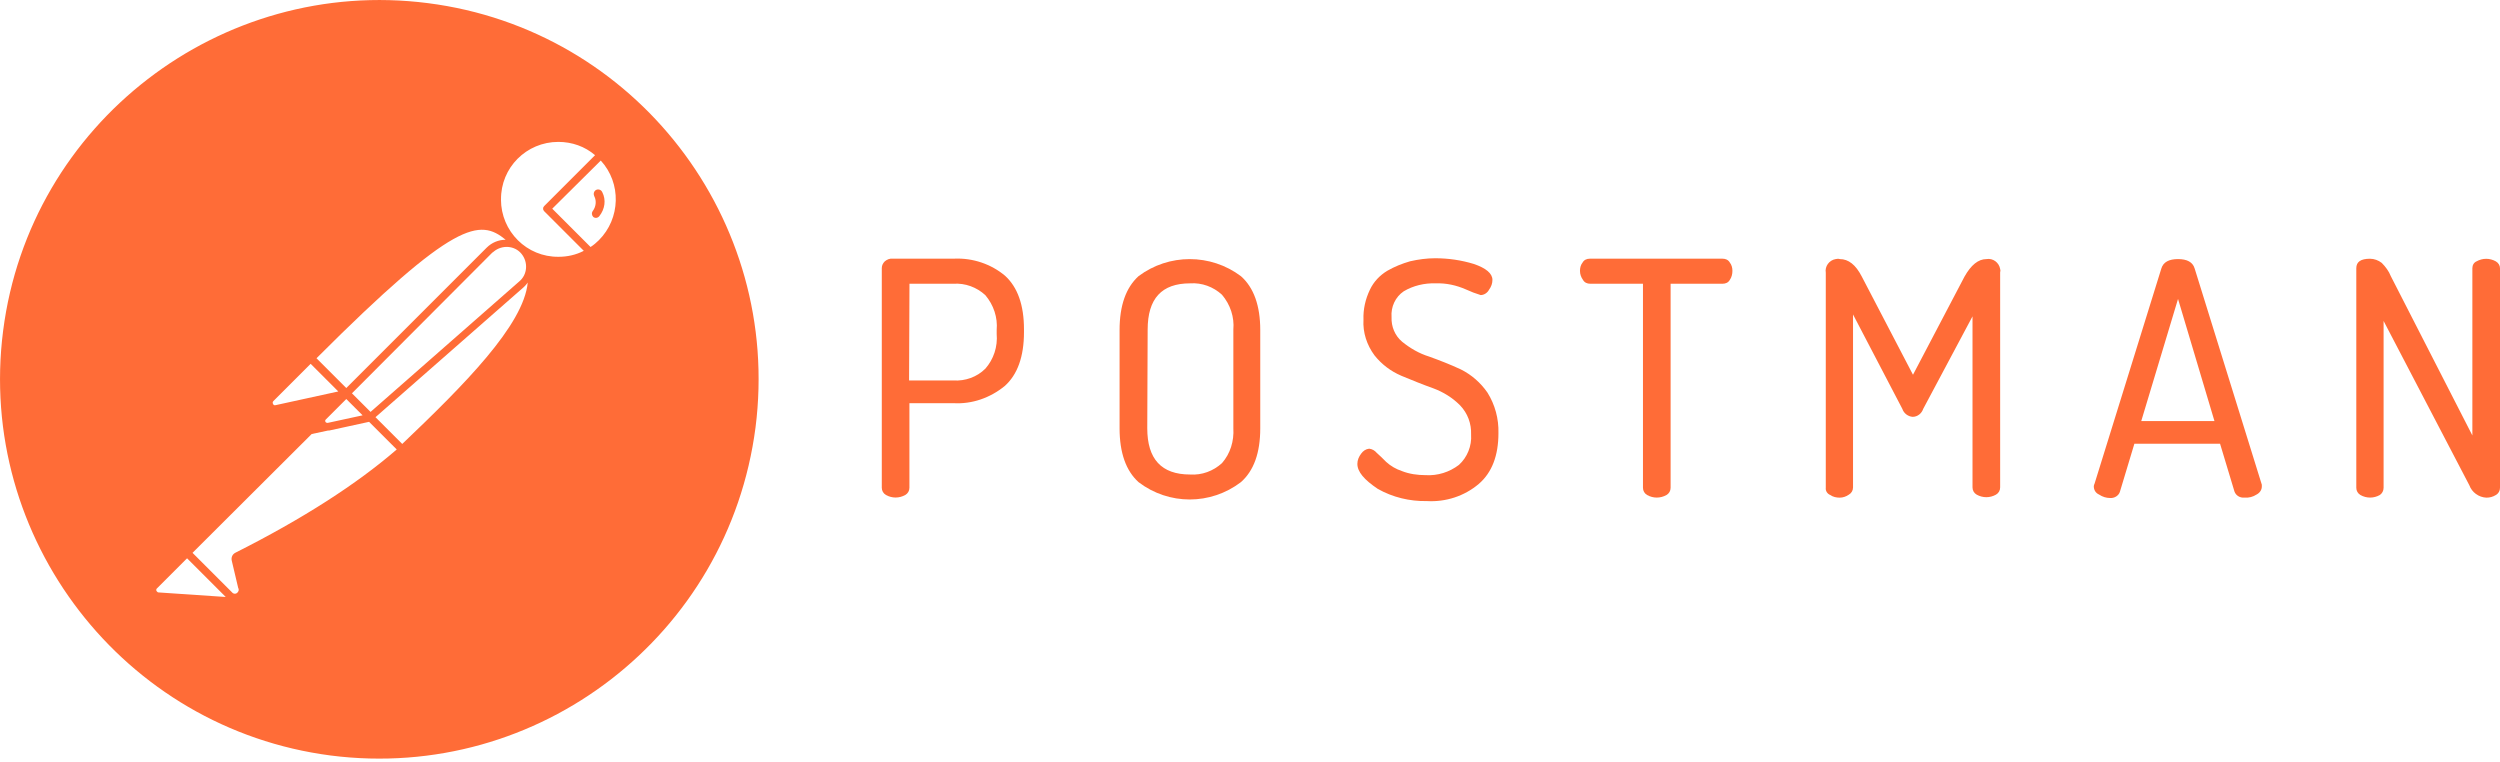
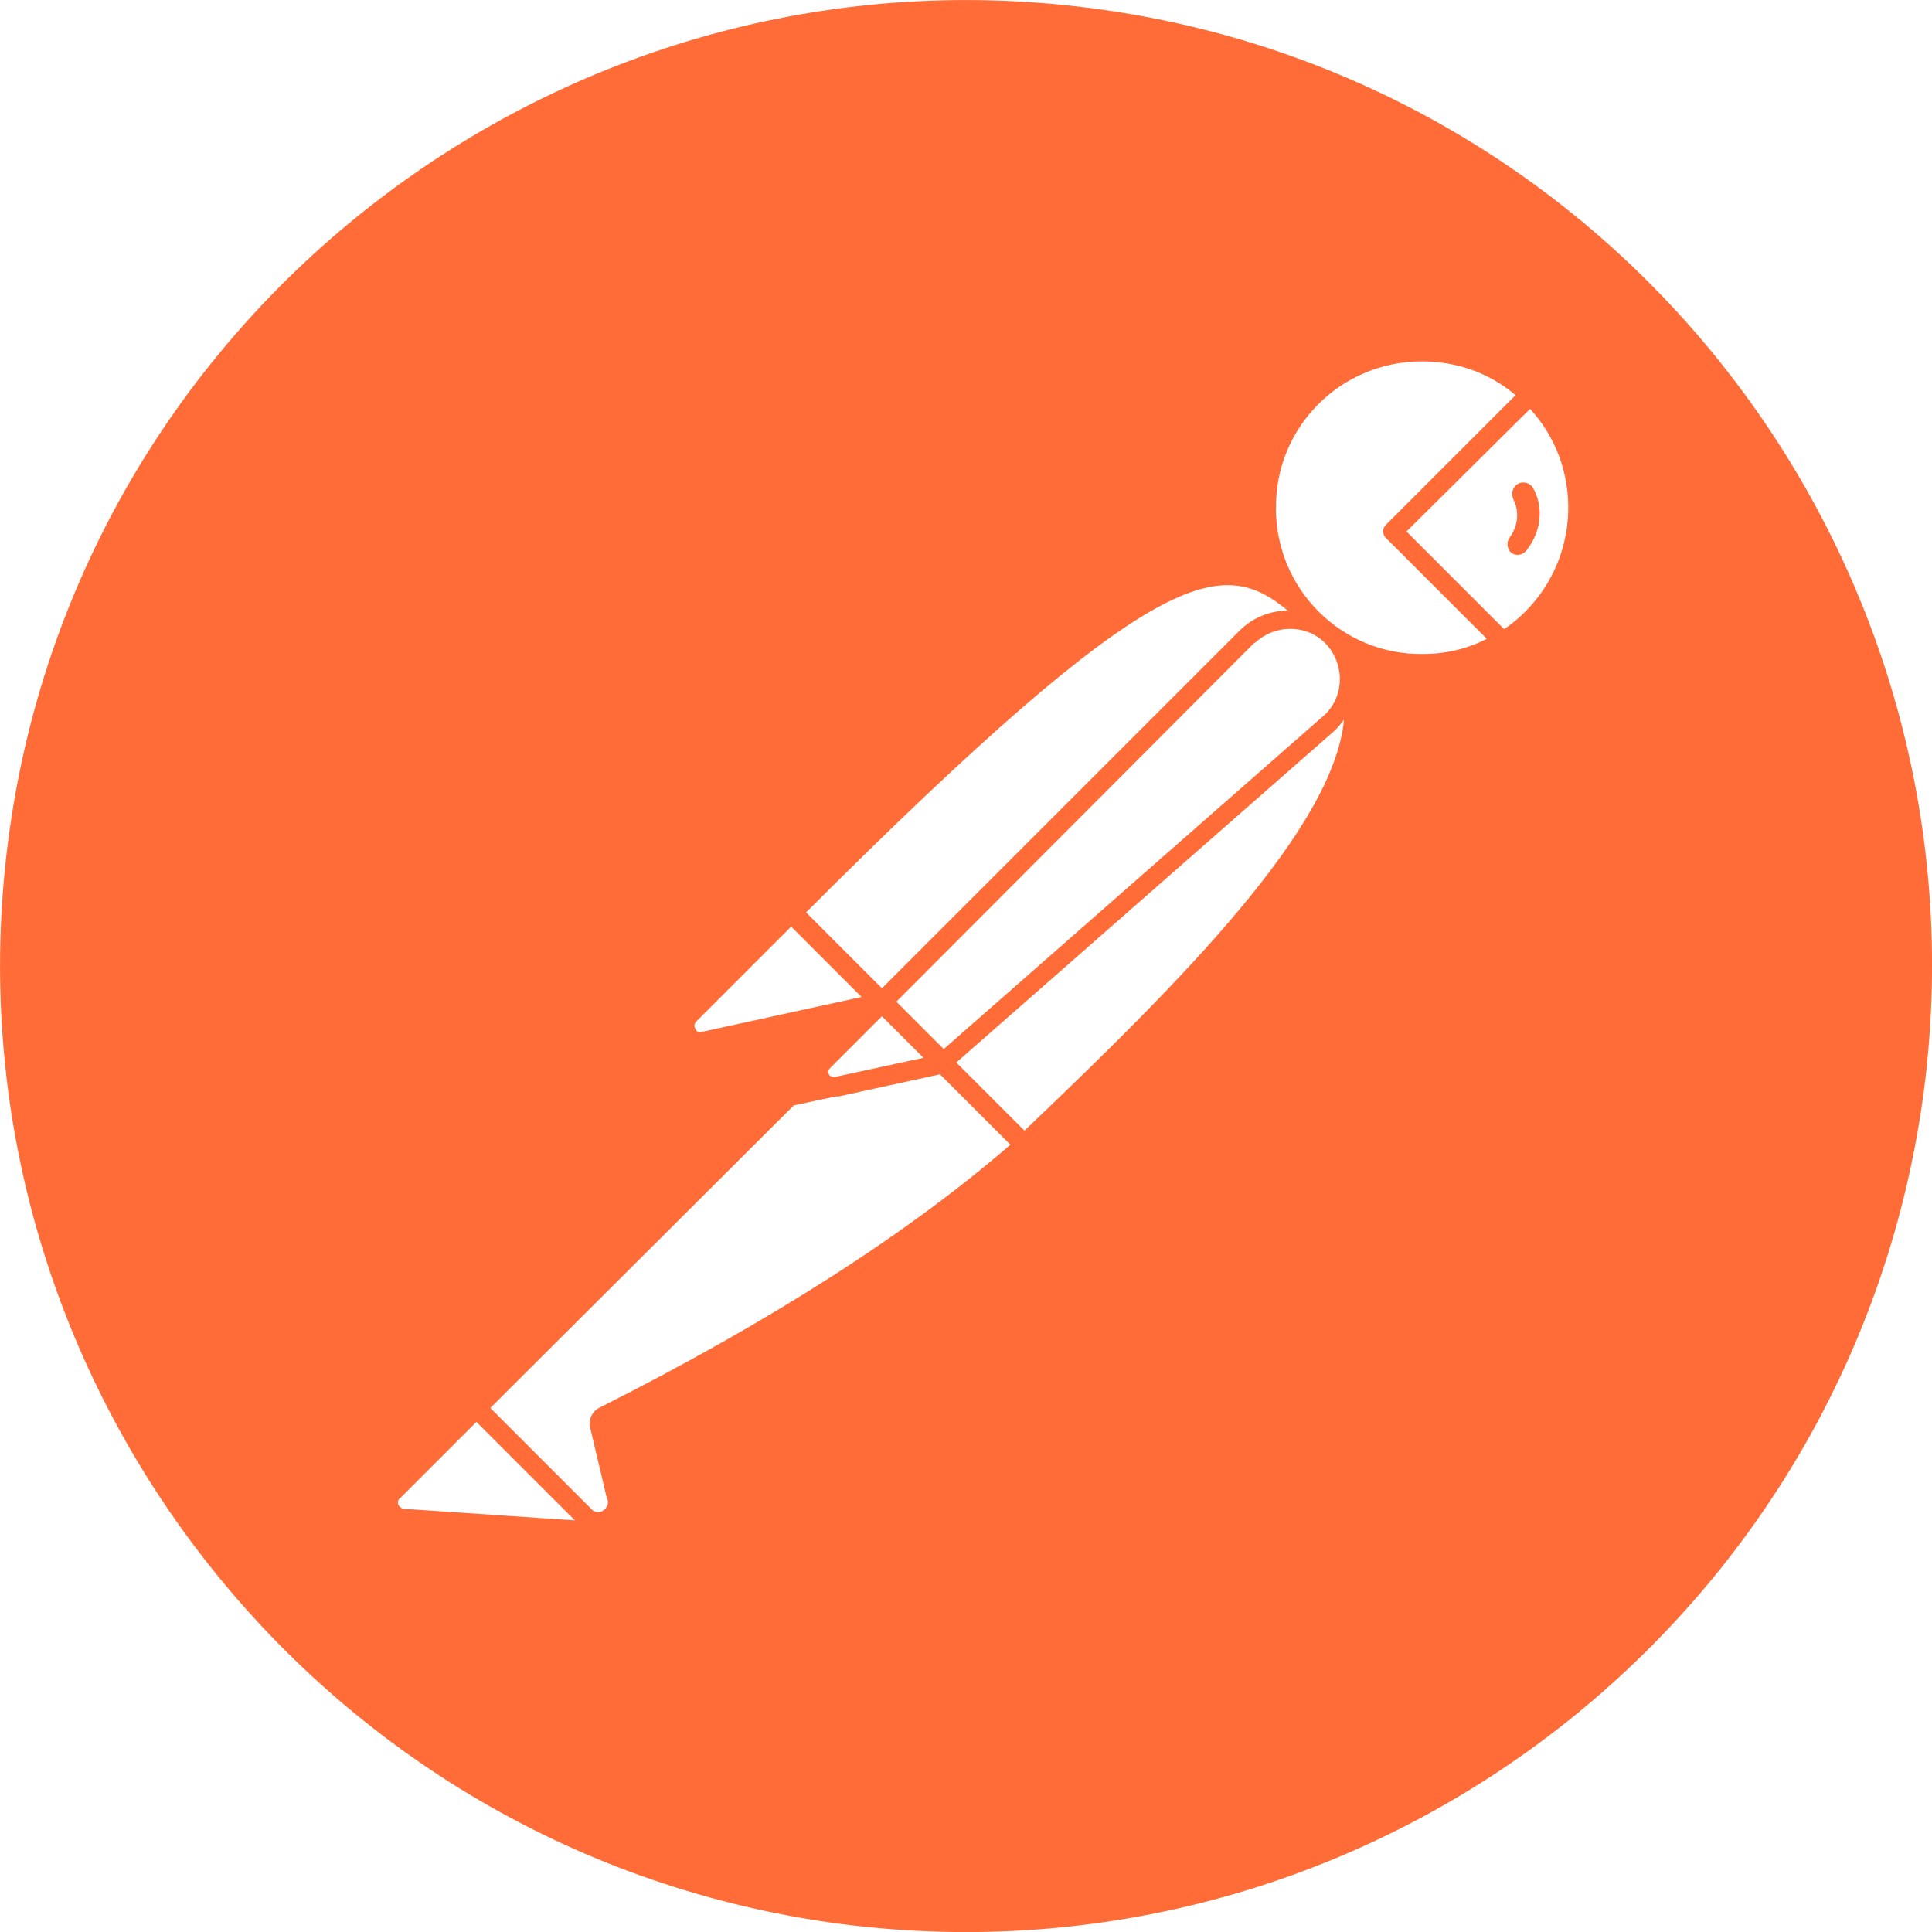
- <svg xmlns="http://www.w3.org/2000/svg" id="Layer_1" version="1.1" viewBox="0 0 512 156">
+ <svg xmlns="http://www.w3.org/2000/svg" id="Layer_1" version="1.1" viewBox="0 0 155.36 155.36">
  <defs>
    <style>
      .st0 {
-         fill: none;
-       }
- 
-       .st1 {
        fill: #ff6c37;
      }
    </style>
  </defs>
-   <polygon class="st0" points="438.53 86.23 453.52 86.23 446.06 61.22 438.53 86.23" />
-   <path class="st0" d="M201.79,60.44c-1.79-1.63-4.12-2.49-6.52-2.33h-9.01l-.08,19.81h9.09c2.41.16,4.82-.7,6.52-2.41,1.71-1.94,2.56-4.5,2.33-7.15v-.78c.23-2.56-.62-5.13-2.33-7.15Z" />
-   <path class="st0" d="M250.26,60.36c-1.79-1.63-4.12-2.49-6.52-2.33-5.83,0-8.7,3.11-8.7,9.48l-.08,20.19c0,6.29,2.87,9.48,8.78,9.48,2.41.16,4.74-.7,6.52-2.33,1.71-1.94,2.49-4.5,2.33-7.15v-20.19c.23-2.56-.62-5.13-2.33-7.15Z" />
-   <path class="st1" d="M352.78,52.98h-27.18c-.62,0-1.17.23-1.48.78-.39.47-.54,1.09-.54,1.71,0,.7.23,1.32.62,1.86.31.54.85.78,1.48.78h10.8v41.79c0,.62.31,1.16.85,1.48,1.24.7,2.72.7,3.96,0,.54-.31.85-.85.85-1.48v-41.79h10.64c.62,0,1.17-.23,1.48-.78.39-.54.54-1.24.54-1.86s-.16-1.24-.54-1.71c-.31-.54-.85-.78-1.48-.78Z" />
-   <path class="st1" d="M406.84,53.06c-1.71,0-3.18,1.24-4.5,3.57l-10.56,20.12-10.49-20.12c-1.24-2.41-2.72-3.57-4.5-3.57-.23-.08-.54-.08-.85,0-1.32.23-2.25,1.48-2.02,2.8v44.04c-.08.62.31,1.24.93,1.48.54.39,1.24.54,1.94.54.62,0,1.32-.23,1.86-.62.54-.31.85-.85.85-1.48v-35.42l10.1,19.34c.31.93,1.17,1.55,2.1,1.63,1.01,0,1.86-.7,2.17-1.63l10.1-18.95v35.03c0,.62.31,1.17.85,1.48,1.24.7,2.72.7,3.96,0,.54-.31.85-.85.85-1.48v-44.04c.08-.23.08-.47,0-.7-.23-1.32-1.48-2.25-2.8-2.02Z" />
-   <path class="st1" d="M299.19,75.66c-2.17-1.01-4.35-1.86-6.52-2.64-2.02-.62-3.88-1.71-5.51-3.03-1.48-1.24-2.25-3.11-2.17-5.05-.16-2.1.78-4.12,2.49-5.28,1.94-1.16,4.27-1.71,6.52-1.63,2.17-.08,4.27.39,6.21,1.24,1.01.47,2.02.85,3.03,1.16.7,0,1.4-.47,1.71-1.09.47-.62.7-1.32.7-2.02,0-1.32-1.32-2.41-3.81-3.26-2.56-.78-5.2-1.17-7.92-1.17-1.71,0-3.42.23-5.13.62-1.63.47-3.18,1.09-4.66,1.94-1.55.93-2.8,2.25-3.57,3.88-.93,1.94-1.4,4.04-1.32,6.14-.16,2.64.7,5.2,2.25,7.3,1.48,1.86,3.34,3.26,5.51,4.19,2.25.93,4.35,1.79,6.52,2.56,2.1.78,3.96,1.94,5.51,3.5,1.55,1.63,2.33,3.73,2.25,5.98.16,2.33-.78,4.66-2.49,6.21-1.94,1.48-4.35,2.25-6.83,2.1-1.63,0-3.34-.23-4.89-.85-1.16-.39-2.25-1.01-3.18-1.86-.7-.7-1.32-1.32-1.94-1.86-.39-.47-.93-.78-1.55-.85-.7.08-1.24.47-1.63,1.01-.47.62-.78,1.32-.78,2.1,0,1.63,1.4,3.26,4.19,5.13,3.03,1.71,6.52,2.56,10.02,2.49,3.88.23,7.69-1.01,10.64-3.5,2.72-2.33,4.04-5.83,4.04-10.41.08-2.95-.7-5.83-2.25-8.31-1.4-2.02-3.26-3.65-5.44-4.74Z" />
-   <path class="st1" d="M511.15,53.53c-1.24-.7-2.72-.7-3.96,0-.54.23-.85.78-.85,1.4v34.25l-16.7-32.62c-.39-1.01-1.09-1.94-1.86-2.72-.7-.54-1.55-.85-2.41-.85-1.86,0-2.8.62-2.8,1.94v44.97c0,.62.31,1.16.85,1.48,1.24.7,2.72.7,3.96,0,.47-.31.78-.85.78-1.48v-34.17l17.55,33.63c.54,1.48,1.94,2.49,3.5,2.56.7,0,1.32-.16,1.94-.54.54-.31.85-.85.85-1.48v-44.97c0-.54-.31-1.09-.85-1.4Z" />
-   <path class="st1" d="M195.5,52.98h-12.66c-.62-.08-1.16.16-1.63.54-.39.39-.62.85-.62,1.4v44.97c0,.62.31,1.16.85,1.48,1.24.7,2.72.7,3.96,0,.54-.31.85-.85.85-1.48v-17.32h9.01c3.81.23,7.53-1.09,10.49-3.5,2.64-2.33,3.96-6.06,3.96-11.03v-.62c0-4.97-1.32-8.62-3.88-10.95-2.87-2.41-6.6-3.65-10.33-3.5ZM201.79,75.51c-1.71,1.71-4.12,2.56-6.52,2.41h-9.09l.08-19.81h9.01c2.41-.16,4.74.7,6.52,2.33,1.71,2.02,2.56,4.58,2.33,7.15v.78c.23,2.64-.62,5.2-2.33,7.15Z" />
-   <path class="st1" d="M446.06,53.06c-1.86,0-3.03.62-3.42,1.94l-13.67,44.04c-.08.16-.16.39-.16.54,0,.78.39,1.4,1.09,1.71.7.47,1.48.7,2.25.7.85.08,1.79-.47,2.02-1.32l2.95-9.79h17.55l2.95,9.79c.31.85,1.17,1.32,2.02,1.24.93.08,1.79-.16,2.49-.62.62-.31,1.09-.93,1.09-1.63v-.39l-13.75-44.27c-.39-1.32-1.55-1.94-3.42-1.94ZM438.53,86.23l7.53-25.01,7.46,25.01h-14.99Z" />
-   <path class="st1" d="M233.17,56.56c-2.56,2.33-3.88,5.98-3.88,11.03v20.12c0,5.05,1.32,8.7,3.88,11.03,6.21,4.74,14.76,4.74,20.97,0,2.64-2.33,3.96-5.98,3.96-11.03v-20.12c0-4.97-1.32-8.7-3.96-11.03-6.21-4.66-14.76-4.66-20.97,0ZM250.26,94.85c-1.79,1.63-4.12,2.49-6.52,2.33-5.9,0-8.78-3.18-8.78-9.48l.08-20.19c0-6.37,2.87-9.48,8.7-9.48,2.41-.16,4.74.7,6.52,2.33,1.71,2.02,2.56,4.58,2.33,7.15v20.19c.16,2.64-.62,5.2-2.33,7.15Z" />
-   <path class="st1" d="M87.62.64C45.14-4.8,6.07,25.26.64,67.74c-5.44,42.48,24.62,81.47,67.1,86.99,42.56,5.44,81.47-24.62,86.99-67.18C160.16,44.98,130.11,6.07,87.62.64ZM66.65,86.38c-.08-.16-.08-.31.08-.47l4.19-4.19,3.34,3.34-7.15,1.55c-.23,0-.39-.08-.47-.23ZM69.29,80.17l-12.82,2.8c-.23.08-.47,0-.54-.23-.16-.23-.08-.47.08-.62l7.61-7.61,5.67,5.67ZM106.34,57.64l-30.45,26.72-3.81-3.81,28.74-28.81c.16-.08.23-.16.31-.23,1.71-1.4,4.27-1.24,5.67.47s1.24,4.27-.47,5.67ZM99.66,50.73l-28.74,28.74-6.1-6.1c28.34-28.34,33.44-28.61,38.74-24.27-1.41,0-2.82.55-3.9,1.63ZM32.17,120.48l6.14-6.14,7.92,7.92-13.75-.93c-.16,0-.23-.08-.31-.16-.23-.16-.23-.54,0-.7ZM48.48,121.49c-.27.16-.57.13-.81-.03l-8.24-8.24,24.4-24.33,3.37-.72h.23l8.16-1.78,5.66,5.66c-8.16,7.07-19.26,14.21-33.01,21.13-.62.31-.93.93-.78,1.63l1.32,5.59c.23.39.08.85-.31,1.09ZM82.38,90.92l-5.48-5.48,30.37-26.64.23-.23c.22-.22.4-.46.58-.7-.84,8.73-13.08,21.03-25.7,33.05ZM102.61,40.87c-.08-6.52,5.2-11.81,11.73-11.81,2.8,0,5.44.93,7.53,2.72l-10.41,10.41c-.16.16-.23.31-.23.54s.08.39.23.54l8.1,8.1c-1.62.84-3.38,1.22-5.15,1.22-6.52.08-11.81-5.2-11.81-11.73ZM120.94,50.58l-7.84-7.84,9.94-9.86c4.27,4.66,4.04,11.88-.39,16.31-.47.47-1.09,1.01-1.71,1.4Z" />
-   <path class="st1" d="M123.35,39.39c-.16-.47-.7-.7-1.16-.54s-.7.7-.54,1.16c0,.08.08.16.08.23.47.93.31,2.1-.31,2.95-.31.39-.23.93.08,1.24.39.31.93.23,1.24-.16,1.17-1.48,1.4-3.34.62-4.89Z" />
+   <path class="st0" d="M87.62.64C45.14-4.8,6.07,25.26.64,67.74c-5.44,42.48,24.62,81.47,67.1,86.99,42.56,5.44,81.47-24.62,86.99-67.18C160.16,44.98,130.11,6.07,87.62.64ZM66.65,86.38c-.08-.16-.08-.31.08-.47l4.19-4.19,3.34,3.34-7.15,1.55c-.23,0-.39-.08-.47-.23h.01ZM69.29,80.17l-12.82,2.8c-.23.08-.47,0-.54-.23-.16-.23-.08-.47.08-.62l7.61-7.61,5.67,5.67h0ZM106.34,57.64l-30.45,26.72-3.81-3.81,28.74-28.81c.16-.08.23-.16.31-.23,1.71-1.4,4.27-1.24,5.67.47s1.24,4.27-.47,5.67h.01ZM99.66,50.73l-28.74,28.74-6.1-6.1c28.34-28.34,33.44-28.61,38.74-24.27-1.41,0-2.82.55-3.9,1.63ZM32.17,120.48l6.14-6.14,7.92,7.92-13.75-.93c-.16,0-.23-.08-.31-.16-.23-.16-.23-.54,0-.7h0ZM48.48,121.49c-.27.16-.57.13-.81-.03l-8.24-8.24,24.4-24.33,3.37-.72h.23l8.16-1.78,5.66,5.66c-8.16,7.07-19.26,14.21-33.01,21.13-.62.31-.93.93-.78,1.63l1.32,5.59c.23.39.08.85-.31,1.09h0ZM82.38,90.92l-5.48-5.48,30.37-26.64.23-.23c.22-.22.4-.46.58-.7-.84,8.73-13.08,21.03-25.7,33.05ZM102.61,40.87c-.08-6.52,5.2-11.81,11.73-11.81,2.8,0,5.44.93,7.53,2.72l-10.41,10.41c-.16.16-.23.31-.23.54s.08.39.23.54l8.1,8.1c-1.62.84-3.38,1.22-5.15,1.22-6.52.08-11.81-5.2-11.81-11.73h.01ZM120.94,50.58l-7.84-7.84,9.94-9.86c4.27,4.66,4.04,11.88-.39,16.31-.47.47-1.09,1.01-1.71,1.4h0Z" />
+   <path class="st0" d="M123.35,39.39c-.16-.47-.7-.7-1.16-.54s-.7.7-.54,1.16c0,.08.08.16.08.23.47.93.31,2.1-.31,2.95-.31.39-.23.93.08,1.24.39.31.93.23,1.24-.16,1.17-1.48,1.4-3.34.62-4.89h-.01Z" />
</svg>
